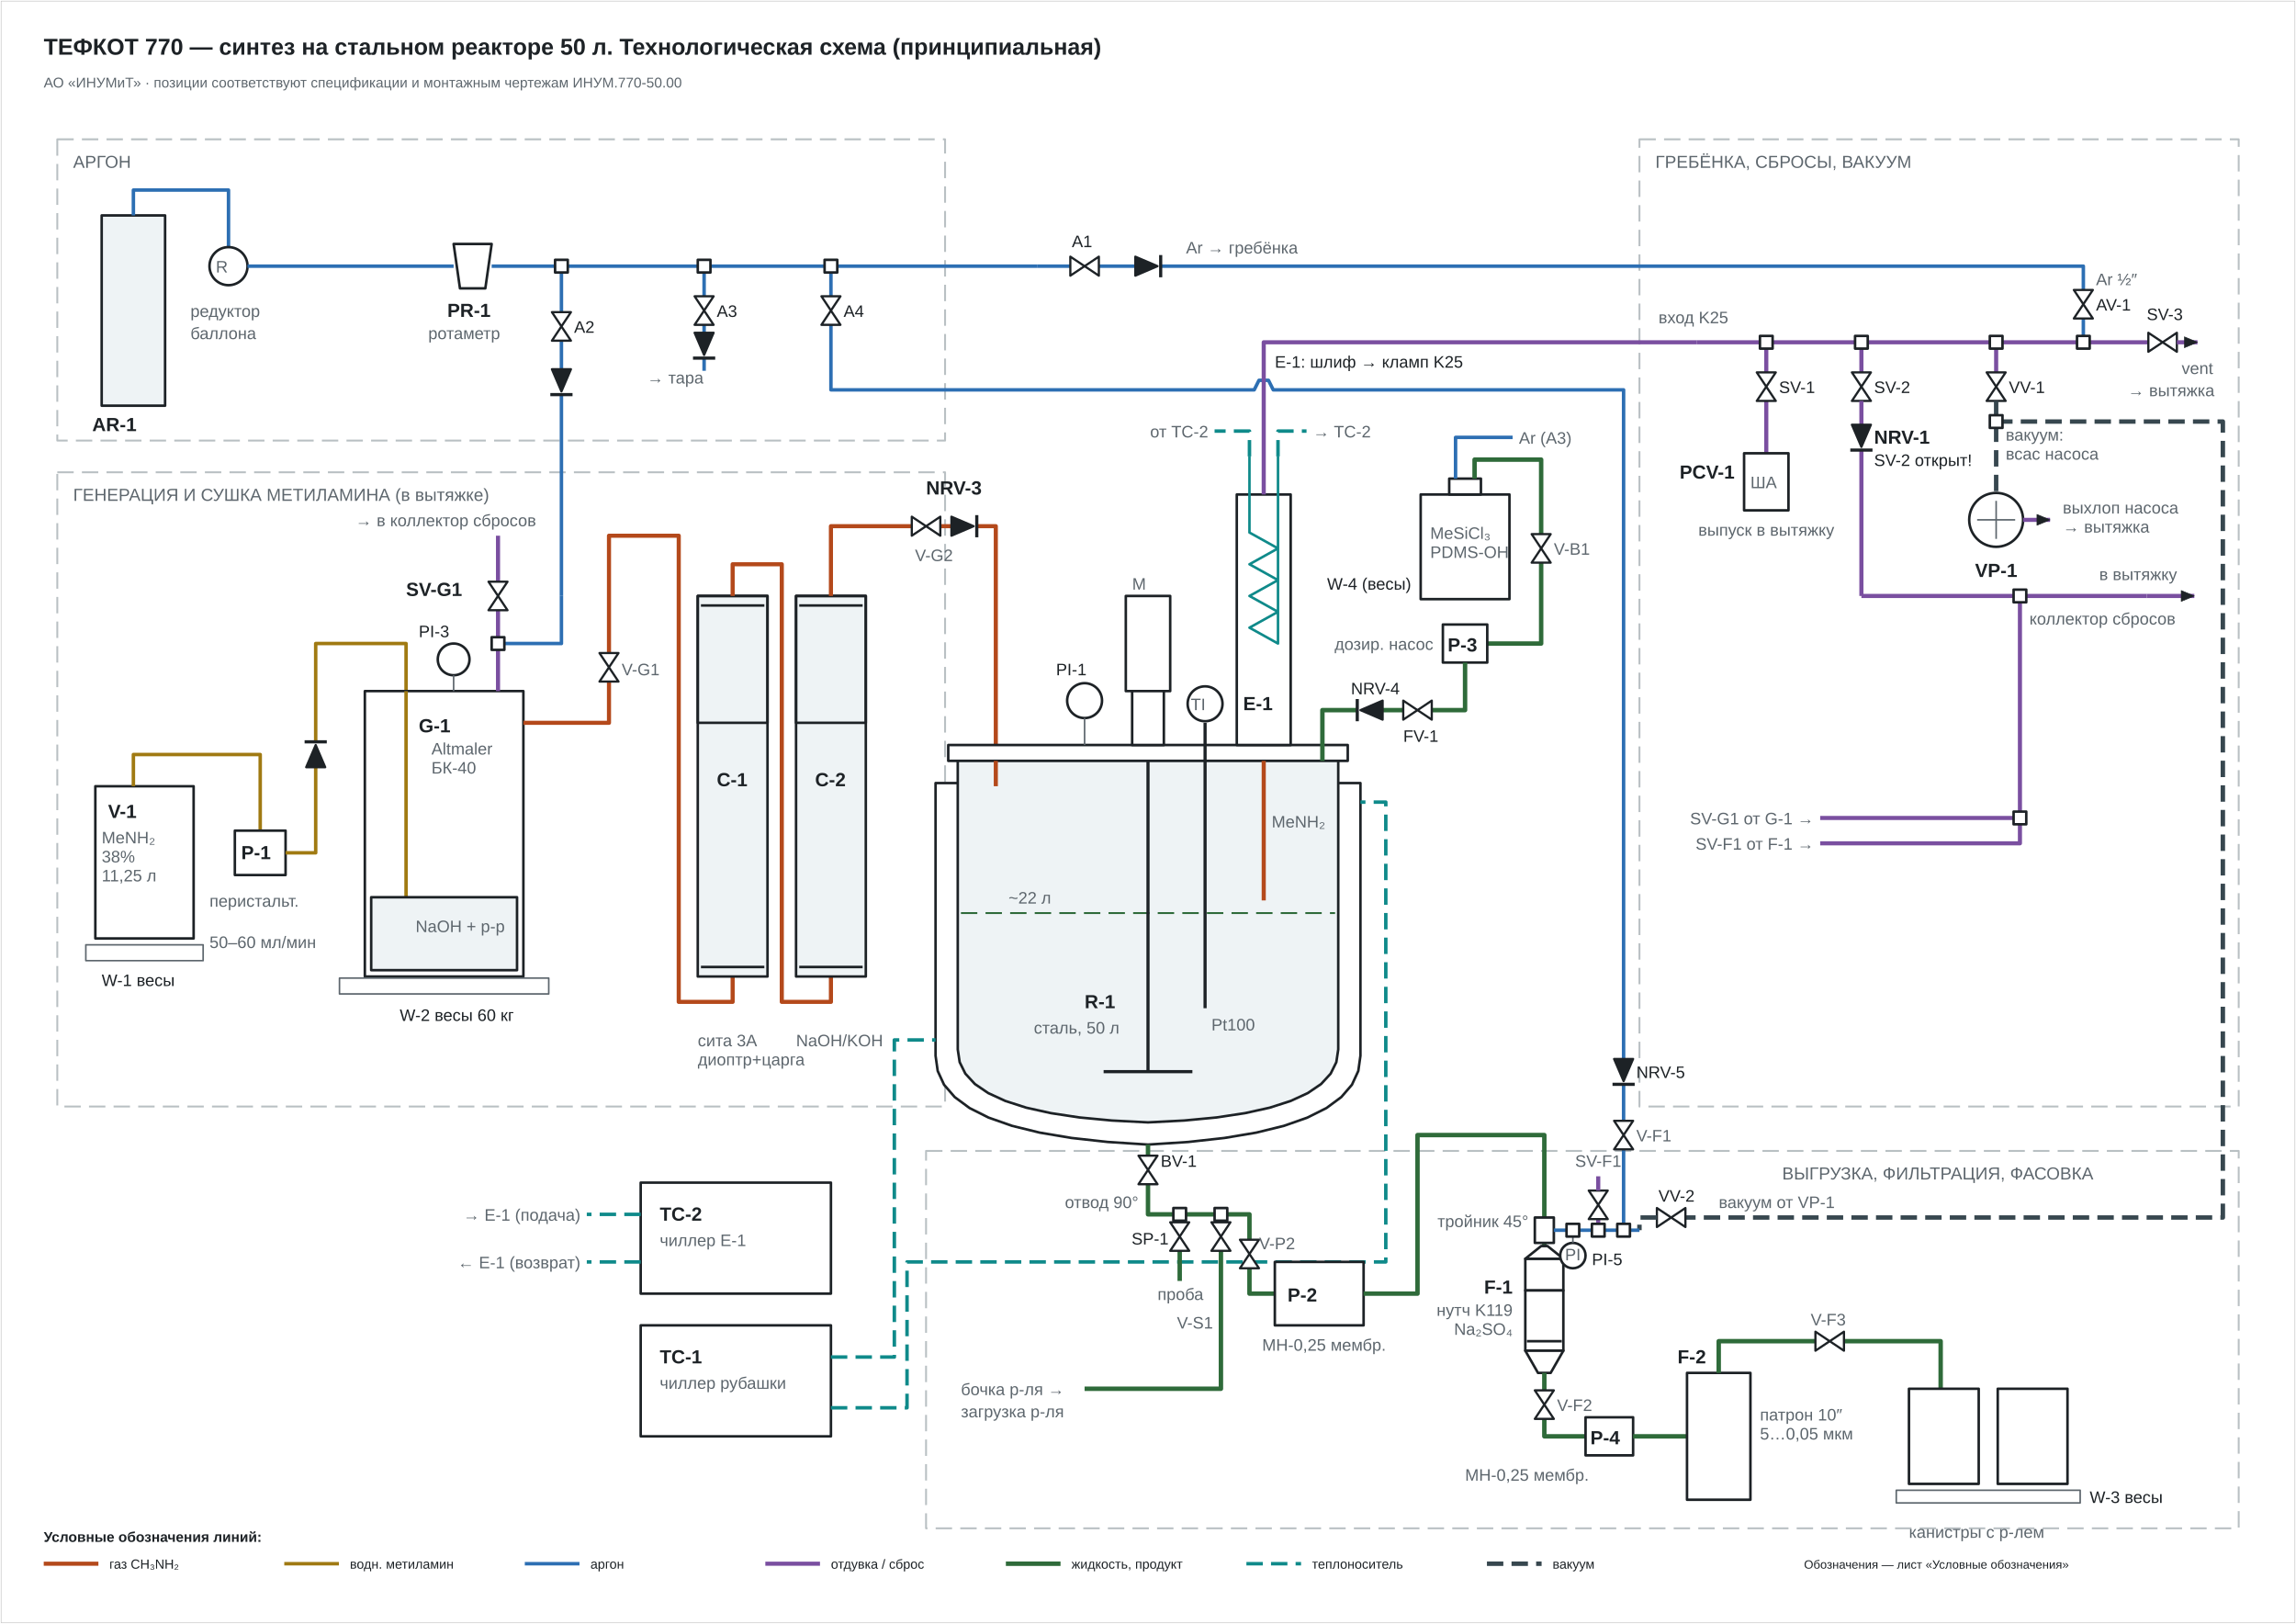
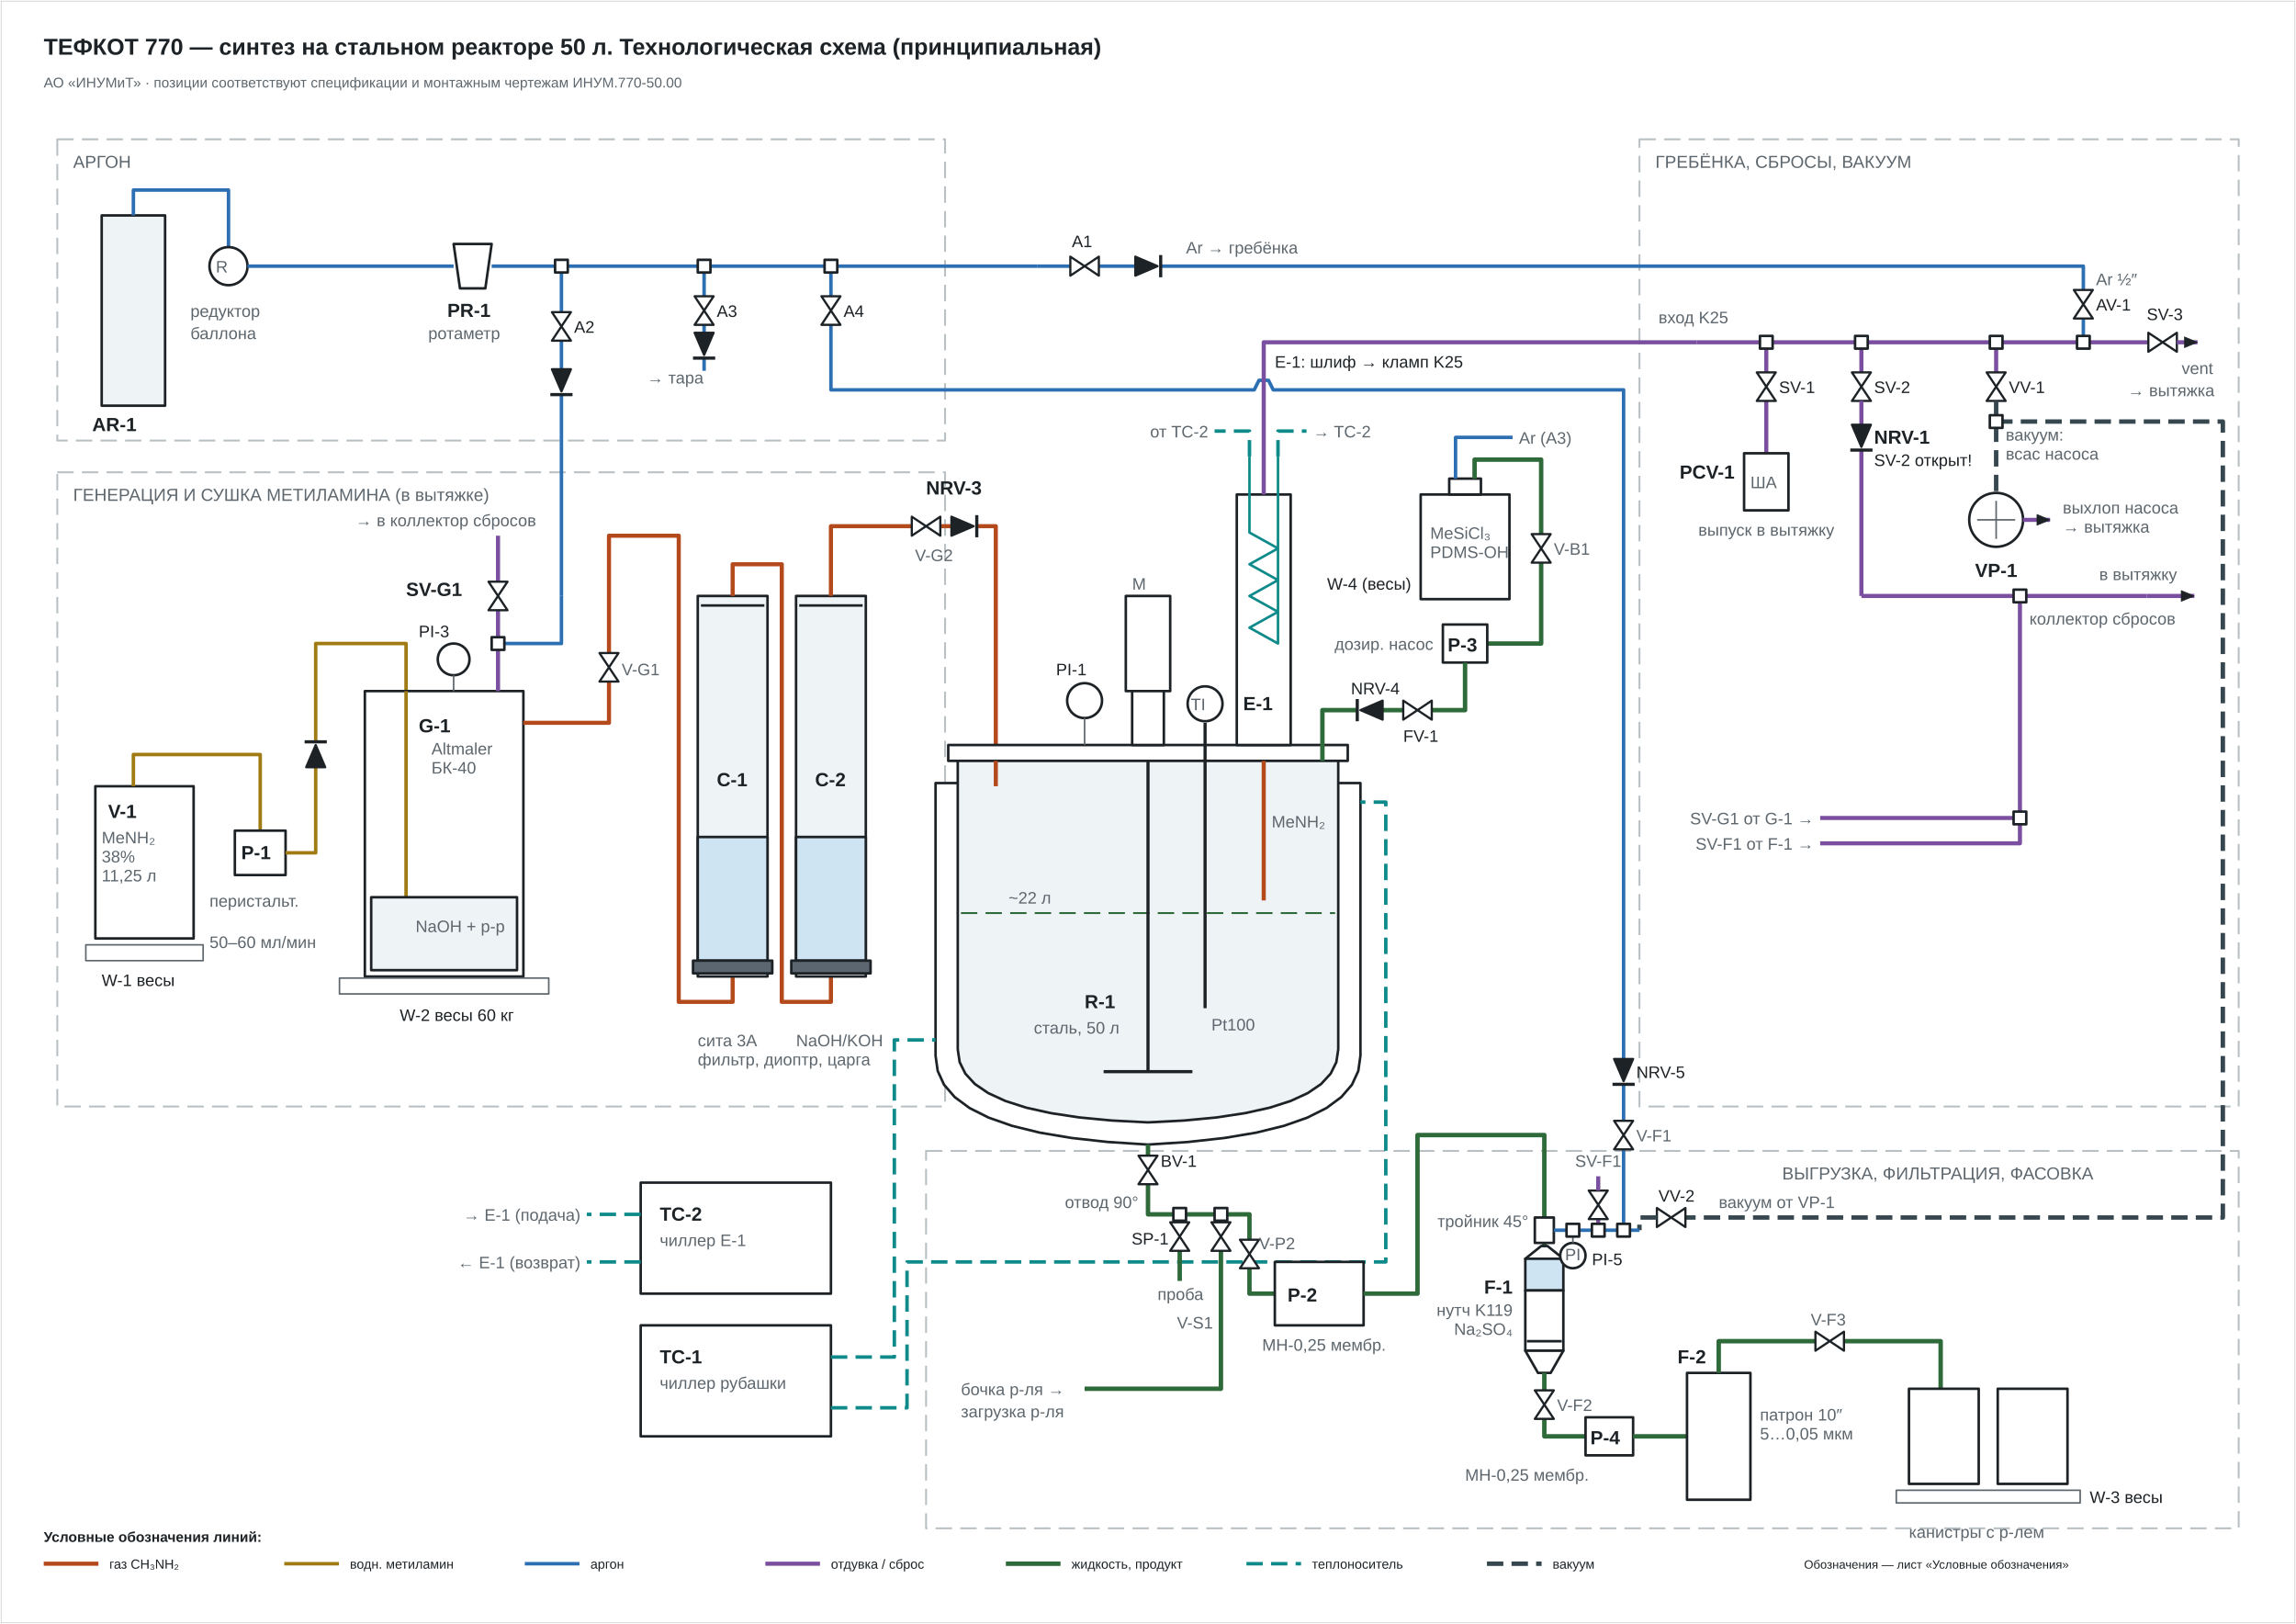
<svg xmlns="http://www.w3.org/2000/svg" viewBox="0 0 420.0 297.0" width="420.0mm" height="297.0mm" font-family="Arial, 'Liberation Sans', sans-serif">
  <rect width="100%" height="100%" fill="#fff" />
  <path d="M0.20,0.20 L419.80,0.20 L419.80,296.80 L0.20,296.80 Z" fill="none" stroke="#bbbbbb" stroke-width="0.1" stroke-linejoin="round" />
  <text x="8.00" y="10.00" font-size="4.2" text-anchor="start" fill="#1d2226" font-weight="bold">ТЕФКОТ 770 — синтез на стальном реакторе 50 л. Технологическая схема (принципиальная)</text>
  <text x="8.00" y="16.00" font-size="2.6" text-anchor="start" fill="#5d666d">АО «ИНУМиТ» · позиции соответствуют спецификации и монтажным чертежам ИНУМ.770-50.00</text>
  <path d="M10.48,25.48 L172.88,25.48 L172.88,80.58 L10.48,80.58 Z" fill="none" stroke="#b9c0c3" stroke-width="0.348" stroke-dasharray="3 1.5" stroke-linejoin="round" />
  <text x="13.38" y="30.70" font-size="3.19" text-anchor="start" fill="#5d666d">АРГОН</text>
  <path d="M10.48,86.38 L172.88,86.38 L172.88,202.38 L10.48,202.38 Z" fill="none" stroke="#b9c0c3" stroke-width="0.348" stroke-dasharray="3 1.5" stroke-linejoin="round" />
  <text x="13.38" y="91.60" font-size="3.19" text-anchor="start" fill="#5d666d">ГЕНЕРАЦИЯ И СУШКА МЕТИЛАМИНА (в вытяжке)</text>
  <path d="M299.90,25.48 L409.52,25.48 L409.52,202.38 L299.90,202.38 Z" fill="none" stroke="#b9c0c3" stroke-width="0.348" stroke-dasharray="3 1.5" stroke-linejoin="round" />
  <text x="302.80" y="30.70" font-size="3.19" text-anchor="start" fill="#5d666d">ГРЕБЁНКА, СБРОСЫ, ВАКУУМ</text>
  <path d="M169.40,210.50 L409.52,210.50 L409.52,279.52 L169.40,279.52 Z" fill="none" stroke="#b9c0c3" stroke-width="0.348" stroke-dasharray="3 1.5" stroke-linejoin="round" />
  <text x="326.00" y="215.72" font-size="3.19" text-anchor="start" fill="#5d666d">ВЫГРУЗКА, ФИЛЬТРАЦИЯ, ФАСОВКА</text>
  <path d="M18.60,39.40 L30.20,39.40 L30.20,74.20 L18.60,74.20 Z" fill="#eef3f5" stroke="#1d2226" stroke-width="0.464" stroke-linejoin="round" />
  <text x="16.86" y="78.84" font-size="3.48" text-anchor="start" fill="#1d2226" font-weight="bold">AR-1</text>
  <path d="M24.40,39.40 L24.40,34.76 L41.80,34.76 L41.80,45.20" fill="none" stroke="#2d6fb3" stroke-width="0.638" stroke-linejoin="round" />
  <circle cx="41.80" cy="48.68" r="3.48" fill="#ffffff" stroke="#1d2226" stroke-width="0.464" />
  <text x="39.48" y="49.84" font-size="3.045" text-anchor="start" fill="#5d666d">R</text>
  <text x="34.84" y="57.96" font-size="3.045" text-anchor="start" fill="#5d666d">редуктор</text>
  <text x="34.84" y="62.02" font-size="3.045" text-anchor="start" fill="#5d666d">баллона</text>
  <path d="M45.28,48.68 L82.98,48.68" fill="none" stroke="#2d6fb3" stroke-width="0.638" stroke-linejoin="round" />
  <path d="M82.98,44.62 L89.94,44.62 L88.78,52.74 L84.14,52.74 Z" fill="#ffffff" stroke="#1d2226" stroke-width="0.464" stroke-linejoin="round" />
  <text x="81.82" y="57.96" font-size="3.48" text-anchor="start" fill="#1d2226" font-weight="bold">PR-1</text>
  <text x="78.34" y="62.02" font-size="3.045" text-anchor="start" fill="#5d666d">ротаметр</text>
  <path d="M89.94,48.68 L169.40,48.68 L189.70,48.68" fill="none" stroke="#2d6fb3" stroke-width="0.638" stroke-linejoin="round" />
  <path d="M102.70,48.68 L102.70,57.09" fill="none" stroke="#2d6fb3" stroke-width="0.638" stroke-linejoin="round" />
  <path d="M102.70,62.31 L102.70,67.53" fill="none" stroke="#2d6fb3" stroke-width="0.638" stroke-linejoin="round" />
  <path d="M102.70,72.17 L102.70,109.00" fill="none" stroke="#2d6fb3" stroke-width="0.638" stroke-linejoin="round" />
  <path d="M100.96,57.09 L104.44,62.31 L100.96,62.31 L104.44,57.09 Z" fill="#ffffff" stroke="#1d2226" stroke-width="0.406" stroke-linejoin="round" />
  <text x="105.02" y="60.86" font-size="3.045" text-anchor="start" fill="#1d2226">A2</text>
  <path d="M100.96,67.53 L102.70,71.59 L104.44,67.53 Z" fill="#1d2226" stroke="#1d2226" stroke-width="0.406" stroke-linejoin="round" />
  <path d="M100.67,72.17 L104.73,72.17" fill="none" stroke="#1d2226" stroke-width="0.58" stroke-linejoin="round" />
  <path d="M128.80,48.68 L128.80,54.19" fill="none" stroke="#2d6fb3" stroke-width="0.638" stroke-linejoin="round" />
  <path d="M128.80,59.41 L128.80,60.86" fill="none" stroke="#2d6fb3" stroke-width="0.638" stroke-linejoin="round" />
  <path d="M128.80,65.50 L128.80,67.82" fill="none" stroke="#2d6fb3" stroke-width="0.638" stroke-linejoin="round" />
  <path d="M127.06,54.19 L130.54,59.41 L127.06,59.41 L130.54,54.19 Z" fill="#ffffff" stroke="#1d2226" stroke-width="0.406" stroke-linejoin="round" />
  <path d="M127.06,60.86 L128.80,64.92 L130.54,60.86 Z" fill="#1d2226" stroke="#1d2226" stroke-width="0.406" stroke-linejoin="round" />
  <path d="M126.77,65.50 L130.83,65.50" fill="none" stroke="#1d2226" stroke-width="0.58" stroke-linejoin="round" />
  <text x="131.12" y="57.96" font-size="3.045" text-anchor="start" fill="#1d2226">A3</text>
  <text x="118.36" y="70.14" font-size="3.045" text-anchor="start" fill="#5d666d">→ тара</text>
  <path d="M152.00,48.68 L152.00,54.19" fill="none" stroke="#2d6fb3" stroke-width="0.638" stroke-linejoin="round" />
  <path d="M152.00,59.41 L152.00,71.30 L229.43,71.30 L230.30,69.56 L232.04,69.56 L232.91,71.30 L297.00,71.30 L297.00,193.68" fill="none" stroke="#2d6fb3" stroke-width="0.638" stroke-linejoin="round" />
  <path d="M297.00,198.32 L297.00,204.99" fill="none" stroke="#2d6fb3" stroke-width="0.638" stroke-linejoin="round" />
  <path d="M297.00,210.21 L297.00,225.00" fill="none" stroke="#2d6fb3" stroke-width="0.638" stroke-linejoin="round" />
  <path d="M150.26,54.19 L153.74,59.41 L150.26,59.41 L153.74,54.19 Z" fill="#ffffff" stroke="#1d2226" stroke-width="0.406" stroke-linejoin="round" />
  <text x="154.32" y="57.96" font-size="3.045" text-anchor="start" fill="#1d2226">A4</text>
  <path d="M295.26,193.68 L297.00,197.74 L298.74,193.68 Z" fill="#1d2226" stroke="#1d2226" stroke-width="0.406" stroke-linejoin="round" />
  <path d="M294.97,198.32 L299.03,198.32" fill="none" stroke="#1d2226" stroke-width="0.58" stroke-linejoin="round" />
  <text x="299.32" y="197.16" font-size="3.045" text-anchor="start" fill="#1d2226">NRV-5</text>
  <path d="M295.26,204.99 L298.74,210.21 L295.26,210.21 L298.74,204.99 Z" fill="#ffffff" stroke="#1d2226" stroke-width="0.406" stroke-linejoin="round" />
  <text x="299.32" y="208.76" font-size="3.045" text-anchor="start" fill="#5d666d">V-F1</text>
  <path d="M189.70,48.68 L195.79,48.68" fill="none" stroke="#2d6fb3" stroke-width="0.638" stroke-linejoin="round" />
  <path d="M201.01,48.68 L207.68,48.68" fill="none" stroke="#2d6fb3" stroke-width="0.638" stroke-linejoin="round" />
  <path d="M212.32,48.68 L381.10,48.68 L381.10,53.03" fill="none" stroke="#2d6fb3" stroke-width="0.638" stroke-linejoin="round" />
  <path d="M381.10,58.25 L381.10,62.60" fill="none" stroke="#2d6fb3" stroke-width="0.638" stroke-linejoin="round" />
  <path d="M195.79,46.94 L201.01,50.42 L201.01,46.94 L195.79,50.42 Z" fill="#ffffff" stroke="#1d2226" stroke-width="0.406" stroke-linejoin="round" />
  <text x="196.08" y="45.20" font-size="3.045" text-anchor="start" fill="#1d2226">A1</text>
  <path d="M207.68,46.94 L211.74,48.68 L207.68,50.42 Z" fill="#1d2226" stroke="#1d2226" stroke-width="0.406" stroke-linejoin="round" />
  <path d="M212.32,46.65 L212.32,50.71" fill="none" stroke="#1d2226" stroke-width="0.58" stroke-linejoin="round" />
  <text x="216.96" y="46.36" font-size="3.045" text-anchor="start" fill="#5d666d">Ar → гребёнка</text>
  <path d="M17.44,143.80 L35.42,143.80 L35.42,171.64 L17.44,171.64 Z" fill="#ffffff" stroke="#1d2226" stroke-width="0.464" stroke-linejoin="round" />
  <text x="19.76" y="149.60" font-size="3.48" text-anchor="start" fill="#1d2226" font-weight="bold">V-1</text>
  <text x="18.60" y="154.24" font-size="3.045" text-anchor="start" fill="#5d666d">MeNH₂</text>
  <text x="18.60" y="157.72" font-size="3.045" text-anchor="start" fill="#5d666d">38%</text>
  <text x="18.60" y="161.20" font-size="3.045" text-anchor="start" fill="#5d666d">11,25 л</text>
  <path d="M15.70,172.80 L37.16,172.80 L37.16,175.70 L15.70,175.70 Z" fill="none" stroke="#5d666d" stroke-width="0.29" stroke-linejoin="round" />
  <text x="18.60" y="180.34" font-size="3.045" text-anchor="start" fill="#1d2226">W-1 весы</text>
  <path d="M24.40,143.80 L24.40,138.00 L47.60,138.00 L47.60,151.92" fill="none" stroke="#a07a12" stroke-width="0.638" stroke-linejoin="round" />
  <path d="M42.96,151.92 L52.24,151.92 L52.24,160.04 L42.96,160.04 Z" fill="#ffffff" stroke="#1d2226" stroke-width="0.464" stroke-linejoin="round" />
  <text x="44.12" y="157.14" font-size="3.48" text-anchor="start" fill="#1d2226" font-weight="bold">P-1</text>
  <text x="38.32" y="165.84" font-size="3.045" text-anchor="start" fill="#5d666d">перистальт.</text>
  <text x="38.32" y="173.38" font-size="3.045" text-anchor="start" fill="#5d666d">50–60 мл/мин</text>
  <path d="M52.24,155.98 L57.75,155.98 L57.75,140.32" fill="none" stroke="#a07a12" stroke-width="0.638" stroke-linejoin="round" />
  <path d="M57.75,135.68 L57.75,117.70 L74.28,117.70 L74.28,126.40" fill="none" stroke="#a07a12" stroke-width="0.638" stroke-linejoin="round" />
  <path d="M56.01,140.32 L57.75,136.26 L59.49,140.32 Z" fill="#1d2226" stroke="#1d2226" stroke-width="0.406" stroke-linejoin="round" />
  <path d="M55.72,135.68 L59.78,135.68" fill="none" stroke="#1d2226" stroke-width="0.58" stroke-linejoin="round" />
  <path d="M66.74,126.40 L95.74,126.40 L95.74,178.60 L66.74,178.60 Z" fill="#ffffff" stroke="#1d2226" stroke-width="0.464" stroke-linejoin="round" />
  <path d="M74.28,126.40 L74.28,172.80" fill="none" stroke="#a07a12" stroke-width="0.638" stroke-linejoin="round" />
  <path d="M67.90,164.10 L94.58,164.10 L94.58,177.44 L67.90,177.44 Z" fill="#eef3f5" stroke="#1d2226" stroke-width="0.464" stroke-linejoin="round" />
  <text x="76.02" y="170.48" font-size="3.045" text-anchor="start" fill="#5d666d">NaOH + р-р</text>
  <text x="76.60" y="133.94" font-size="3.48" text-anchor="start" fill="#1d2226" font-weight="bold">G-1</text>
  <text x="78.92" y="138.00" font-size="3.045" text-anchor="start" fill="#5d666d">Altmaler</text>
  <text x="78.92" y="141.48" font-size="3.045" text-anchor="start" fill="#5d666d">БК-40</text>
  <path d="M62.10,178.89 L100.38,178.89 L100.38,181.79 L62.10,181.79 Z" fill="none" stroke="#5d666d" stroke-width="0.29" stroke-linejoin="round" />
  <text x="73.12" y="186.72" font-size="3.045" text-anchor="start" fill="#1d2226">W-2 весы 60 кг</text>
  <path d="M91.10,126.40 L91.10,111.61" fill="none" stroke="#7a4fa0" stroke-width="0.754" stroke-linejoin="round" />
  <path d="M91.10,106.39 L91.10,97.98" fill="none" stroke="#7a4fa0" stroke-width="0.754" stroke-linejoin="round" />
  <path d="M89.36,106.39 L92.84,111.61 L89.36,111.61 L92.84,106.39 Z" fill="#ffffff" stroke="#1d2226" stroke-width="0.406" stroke-linejoin="round" />
  <text x="74.28" y="109.00" font-size="3.48" text-anchor="start" fill="#1d2226" font-weight="bold">SV-G1</text>
  <text x="65.00" y="96.24" font-size="3.045" text-anchor="start" fill="#5d666d">→ в коллектор сбросов</text>
  <circle cx="82.98" cy="120.60" r="2.90" fill="#ffffff" stroke="#1d2226" stroke-width="0.464" />
  <path d="M82.98,123.50 L82.98,126.40" fill="none" stroke="#5d666d" stroke-width="0.29" stroke-linejoin="round" />
  <text x="76.60" y="116.54" font-size="3.045" text-anchor="start" fill="#1d2226">PI-3</text>
  <path d="M102.70,109.00 L102.70,117.70 L91.10,117.70" fill="none" stroke="#2d6fb3" stroke-width="0.638" stroke-linejoin="round" />
  <path d="M95.74,132.20 L111.40,132.20 L111.40,124.66" fill="none" stroke="#b4491b" stroke-width="0.754" stroke-linejoin="round" />
  <path d="M111.40,119.44 L111.40,97.98 L124.16,97.98 L124.16,183.24 L134.02,183.24 L134.02,178.60" fill="none" stroke="#b4491b" stroke-width="0.754" stroke-linejoin="round" />
  <path d="M109.66,119.44 L113.14,124.66 L109.66,124.66 L113.14,119.44 Z" fill="#ffffff" stroke="#1d2226" stroke-width="0.406" stroke-linejoin="round" />
  <text x="113.72" y="123.50" font-size="3.045" text-anchor="start" fill="#5d666d">V-G1</text>
  <path d="M127.64,109.00 L140.40,109.00 L140.40,178.60 L127.64,178.60 Z" fill="#eef3f5" stroke="#1d2226" stroke-width="0.464" stroke-linejoin="round" />
-   <path d="M127.64,109.00 L140.40,109.00 L140.40,132.20 L127.64,132.20 Z" fill="none" stroke="#1d2226" stroke-width="0.464" stroke-linejoin="round" />
+   <path d="M127.64,153.08 L140.40,153.08 L140.40,175.70 L127.64,175.70 Z" fill="#cfe4f2" stroke="#1d2226" stroke-width="0.464" stroke-linejoin="round" />
+   <path d="M126.77,175.70 L141.27,175.70 L141.27,178.02 L126.77,178.02 Z" fill="#5b6670" stroke="#1d2226" stroke-width="0.464" stroke-linejoin="round" />
  <path d="M128.22,110.74 L139.82,110.74" fill="none" stroke="#1d2226" stroke-width="0.464" stroke-linejoin="round" />
-   <path d="M128.22,176.86 L139.82,176.86" fill="none" stroke="#1d2226" stroke-width="0.464" stroke-linejoin="round" />
  <text x="131.12" y="143.80" font-size="3.48" text-anchor="start" fill="#1d2226" font-weight="bold">C-1</text>
  <text x="127.64" y="191.36" font-size="3.045" text-anchor="start" fill="#5d666d">сита 3A</text>
-   <text x="127.64" y="194.84" font-size="3.045" text-anchor="start" fill="#5d666d">диоптр+царга</text>
+   <text x="127.64" y="194.84" font-size="3.045" text-anchor="start" fill="#5d666d">фильтр, диоптр, царга</text>
  <path d="M134.02,109.00 L134.02,103.20 L143.01,103.20 L143.01,183.24 L152.00,183.24 L152.00,178.60" fill="none" stroke="#b4491b" stroke-width="0.754" stroke-linejoin="round" />
  <path d="M145.62,109.00 L158.38,109.00 L158.38,178.60 L145.62,178.60 Z" fill="#eef3f5" stroke="#1d2226" stroke-width="0.464" stroke-linejoin="round" />
-   <path d="M145.62,109.00 L158.38,109.00 L158.38,132.20 L145.62,132.20 Z" fill="none" stroke="#1d2226" stroke-width="0.464" stroke-linejoin="round" />
+   <path d="M145.62,153.08 L158.38,153.08 L158.38,175.70 L145.62,175.70 Z" fill="#cfe4f2" stroke="#1d2226" stroke-width="0.464" stroke-linejoin="round" />
+   <path d="M144.75,175.70 L159.25,175.70 L159.25,178.02 L144.75,178.02 Z" fill="#5b6670" stroke="#1d2226" stroke-width="0.464" stroke-linejoin="round" />
  <path d="M146.20,110.74 L157.80,110.74" fill="none" stroke="#1d2226" stroke-width="0.464" stroke-linejoin="round" />
-   <path d="M146.20,176.86 L157.80,176.86" fill="none" stroke="#1d2226" stroke-width="0.464" stroke-linejoin="round" />
  <text x="149.10" y="143.80" font-size="3.48" text-anchor="start" fill="#1d2226" font-weight="bold">C-2</text>
  <text x="145.62" y="191.36" font-size="3.045" text-anchor="start" fill="#5d666d">NaOH/KOH</text>
  <path d="M152.00,109.00 L152.00,96.24 L166.79,96.24" fill="none" stroke="#b4491b" stroke-width="0.754" stroke-linejoin="round" />
  <path d="M172.01,96.24 L174.04,96.24" fill="none" stroke="#b4491b" stroke-width="0.754" stroke-linejoin="round" />
  <path d="M178.68,96.24 L182.16,96.24 L182.16,136.26" fill="none" stroke="#b4491b" stroke-width="0.754" stroke-linejoin="round" />
  <path d="M166.79,94.50 L172.01,97.98 L172.01,94.50 L166.79,97.98 Z" fill="#ffffff" stroke="#1d2226" stroke-width="0.406" stroke-linejoin="round" />
  <text x="167.37" y="102.62" font-size="3.045" text-anchor="start" fill="#5d666d">V-G2</text>
  <path d="M174.04,94.50 L178.10,96.24 L174.04,97.98 Z" fill="#1d2226" stroke="#1d2226" stroke-width="0.406" stroke-linejoin="round" />
  <path d="M178.68,94.21 L178.68,98.27" fill="none" stroke="#1d2226" stroke-width="0.58" stroke-linejoin="round" />
  <text x="169.40" y="90.44" font-size="3.48" text-anchor="start" fill="#1d2226" font-weight="bold">NRV-3</text>
  <path d="M171.14,143.22 L171.14,193.10 L171.53,195.87 L172.69,198.39 L174.64,200.65 L177.36,202.66 L180.85,204.41 L185.13,205.91 L190.18,207.15 L196.01,208.13 L202.62,208.86 L210.00,209.34 L217.38,208.86 L223.99,208.13 L229.82,207.15 L234.87,205.91 L239.14,204.41 L242.64,202.66 L245.36,200.65 L247.31,198.39 L248.47,195.87 L248.86,193.10 L248.86,143.22 Z" fill="#ffffff" stroke="#1d2226" stroke-width="0.464" stroke-linejoin="round" />
  <path d="M175.20,138.00 L175.20,191.94 L175.55,194.27 L176.59,196.37 L178.33,198.26 L180.77,199.92 L183.90,201.36 L187.73,202.59 L192.25,203.59 L197.47,204.38 L203.39,204.94 L210.00,205.28 L216.61,204.94 L222.53,204.38 L227.75,203.59 L232.27,202.59 L236.10,201.36 L239.23,199.92 L241.67,198.26 L243.41,196.37 L244.45,194.27 L244.80,191.94 L244.80,138.00 Z" fill="#eef3f5" stroke="#1d2226" stroke-width="0.464" stroke-linejoin="round" />
  <path d="M173.46,136.26 L246.54,136.26 L246.54,139.16 L173.46,139.16 Z" fill="#ffffff" stroke="#1d2226" stroke-width="0.464" stroke-linejoin="round" />
  <path d="M175.78,167.00 L244.22,167.00" fill="none" stroke="#2f6b3a" stroke-width="0.348" stroke-dasharray="3 1.5" stroke-linejoin="round" />
  <text x="184.48" y="165.26" font-size="3.045" text-anchor="start" fill="#5d666d">~22 л</text>
  <text x="198.40" y="184.40" font-size="3.48" text-anchor="start" fill="#1d2226" font-weight="bold">R-1</text>
  <text x="189.12" y="189.04" font-size="3.045" text-anchor="start" fill="#5d666d">сталь, 50 л</text>
  <path d="M182.16,139.16 L182.16,143.80" fill="none" stroke="#b4491b" stroke-width="0.754" stroke-linejoin="round" />
  <path d="M231.17,139.16 L231.17,164.68" fill="none" stroke="#b4491b" stroke-width="0.754" stroke-linejoin="round" />
  <text x="232.62" y="151.34" font-size="3.045" text-anchor="start" fill="#5d666d">MeNH₂</text>
  <circle cx="198.40" cy="128.14" r="3.19" fill="#ffffff" stroke="#1d2226" stroke-width="0.464" />
  <path d="M198.40,131.33 L198.40,136.26" fill="none" stroke="#5d666d" stroke-width="0.29" stroke-linejoin="round" />
  <text x="193.18" y="123.50" font-size="3.045" text-anchor="start" fill="#1d2226">PI-1</text>
  <path d="M205.94,109.00 L214.06,109.00 L214.06,126.40 L205.94,126.40 Z" fill="#ffffff" stroke="#1d2226" stroke-width="0.464" stroke-linejoin="round" />
  <text x="207.10" y="107.84" font-size="3.045" text-anchor="start" fill="#5d666d">M</text>
  <path d="M207.10,126.40 L212.90,126.40 L212.90,136.26 L207.10,136.26 Z" fill="#ffffff" stroke="#1d2226" stroke-width="0.464" stroke-linejoin="round" />
  <path d="M210.00,139.16 L210.00,196.00" fill="none" stroke="#1d2226" stroke-width="0.58" stroke-linejoin="round" />
  <path d="M201.88,196.00 L218.12,196.00" fill="none" stroke="#1d2226" stroke-width="0.58" stroke-linejoin="round" />
  <path d="M220.44,132.20 L220.44,184.40" fill="none" stroke="#1d2226" stroke-width="0.58" stroke-linejoin="round" />
  <circle cx="220.44" cy="128.72" r="3.19" fill="#ffffff" stroke="#1d2226" stroke-width="0.464" />
  <text x="217.83" y="129.88" font-size="3.045" text-anchor="start" fill="#5d666d">TI</text>
  <text x="221.60" y="188.46" font-size="3.045" text-anchor="start" fill="#5d666d">Pt100</text>
  <path d="M226.24,90.44 L236.10,90.44 L236.10,136.26 L226.24,136.26 Z" fill="#ffffff" stroke="#1d2226" stroke-width="0.464" stroke-linejoin="round" />
  <path d="M228.56,83.48 L228.56,97.40 L233.78,100.30 L228.56,103.20 L233.78,106.10 L228.56,109.00 L233.78,111.90 L228.56,114.80 L233.78,117.70 L233.78,83.48" fill="none" stroke="#0f8a8a" stroke-width="0.464" stroke-linejoin="round" />
  <path d="M228.56,83.48 L228.56,78.84 L222.18,78.84" fill="none" stroke="#0f8a8a" stroke-width="0.638" stroke-dasharray="3 1.5" stroke-linejoin="round" />
  <path d="M233.78,83.48 L233.78,78.84 L239.00,78.84" fill="none" stroke="#0f8a8a" stroke-width="0.638" stroke-dasharray="3 1.5" stroke-linejoin="round" />
  <text x="240.16" y="80.00" font-size="3.045" text-anchor="start" fill="#5d666d">→ TC-2</text>
  <text x="221.02" y="80.00" font-size="3.045" text-anchor="end" fill="#5d666d">от TC-2</text>
  <text x="227.40" y="129.88" font-size="3.48" text-anchor="start" fill="#1d2226" font-weight="bold">E-1</text>
  <path d="M259.88,90.44 L276.12,90.44 L276.12,109.58 L259.88,109.58 Z" fill="#ffffff" stroke="#1d2226" stroke-width="0.464" stroke-linejoin="round" />
  <path d="M265.10,87.54 L270.90,87.54 L270.90,90.44 L265.10,90.44 Z" fill="#ffffff" stroke="#1d2226" stroke-width="0.464" stroke-linejoin="round" />
  <text x="261.62" y="98.56" font-size="3.045" text-anchor="start" fill="#5d666d">MeSiCl₃</text>
  <text x="261.62" y="102.04" font-size="3.045" text-anchor="start" fill="#5d666d">PDMS-OH</text>
  <text x="258.14" y="107.84" font-size="3.045" text-anchor="end" fill="#1d2226">W-4 (весы)</text>
  <path d="M266.26,87.54 L266.26,80.00 L276.70,80.00" fill="none" stroke="#2d6fb3" stroke-width="0.638" stroke-linejoin="round" />
  <text x="277.86" y="81.16" font-size="3.045" text-anchor="start" fill="#5d666d">Ar (A3)</text>
  <path d="M269.74,87.54 L269.74,84.06 L281.92,84.06 L281.92,97.69" fill="none" stroke="#2f6b3a" stroke-width="0.812" stroke-linejoin="round" />
  <path d="M281.92,102.91 L281.92,117.70 L272.06,117.70" fill="none" stroke="#2f6b3a" stroke-width="0.812" stroke-linejoin="round" />
  <path d="M280.18,97.69 L283.66,102.91 L280.18,102.91 L283.66,97.69 Z" fill="#ffffff" stroke="#1d2226" stroke-width="0.406" stroke-linejoin="round" />
  <text x="284.24" y="101.46" font-size="3.045" text-anchor="start" fill="#5d666d">V-B1</text>
  <path d="M263.94,114.22 L272.06,114.22 L272.06,121.18 L263.94,121.18 Z" fill="#ffffff" stroke="#1d2226" stroke-width="0.464" stroke-linejoin="round" />
  <text x="264.81" y="119.15" font-size="3.48" text-anchor="start" fill="#1d2226" font-weight="bold">P-3</text>
  <text x="262.20" y="118.86" font-size="3.045" text-anchor="end" fill="#5d666d">дозир. насос</text>
  <path d="M268.00,121.18 L268.00,129.88 L261.91,129.88" fill="none" stroke="#2f6b3a" stroke-width="0.812" stroke-linejoin="round" />
  <path d="M256.69,129.88 L252.92,129.88" fill="none" stroke="#2f6b3a" stroke-width="0.812" stroke-linejoin="round" />
  <path d="M248.28,129.88 L241.90,129.88 L241.90,139.16" fill="none" stroke="#2f6b3a" stroke-width="0.812" stroke-linejoin="round" />
  <path d="M256.69,128.14 L261.91,131.62 L261.91,128.14 L256.69,131.62 Z" fill="#ffffff" stroke="#1d2226" stroke-width="0.406" stroke-linejoin="round" />
  <text x="256.69" y="135.68" font-size="3.045" text-anchor="start" fill="#1d2226">FV-1</text>
  <path d="M252.92,128.14 L248.86,129.88 L252.92,131.62 Z" fill="#1d2226" stroke="#1d2226" stroke-width="0.406" stroke-linejoin="round" />
  <path d="M248.28,127.85 L248.28,131.91" fill="none" stroke="#1d2226" stroke-width="0.58" stroke-linejoin="round" />
  <text x="247.12" y="126.98" font-size="3.045" text-anchor="start" fill="#1d2226">NRV-4</text>
  <path d="M231.17,90.44 L231.17,62.60 L310.34,62.60" fill="none" stroke="#7a4fa0" stroke-width="0.754" stroke-linejoin="round" />
  <text x="233.20" y="67.24" font-size="3.045" text-anchor="start" fill="#1d2226">E-1: шлиф → кламп K25</text>
  <path d="M117.20,242.40 L152.00,242.40 L152.00,262.70 L117.20,262.70 Z" fill="#ffffff" stroke="#1d2226" stroke-width="0.464" stroke-linejoin="round" />
  <text x="120.68" y="249.36" font-size="3.48" text-anchor="start" fill="#1d2226" font-weight="bold">TC-1</text>
  <text x="120.68" y="254.00" font-size="3.045" text-anchor="start" fill="#5d666d">чиллер рубашки</text>
  <path d="M117.20,216.30 L152.00,216.30 L152.00,236.60 L117.20,236.60 Z" fill="#ffffff" stroke="#1d2226" stroke-width="0.464" stroke-linejoin="round" />
  <text x="120.68" y="223.26" font-size="3.48" text-anchor="start" fill="#1d2226" font-weight="bold">TC-2</text>
  <text x="120.68" y="227.90" font-size="3.045" text-anchor="start" fill="#5d666d">чиллер E-1</text>
  <path d="M117.20,222.10 L107.34,222.10" fill="none" stroke="#0f8a8a" stroke-width="0.638" stroke-dasharray="3 1.5" stroke-linejoin="round" />
  <text x="106.18" y="223.26" font-size="3.045" text-anchor="end" fill="#5d666d">→ E-1 (подача)</text>
  <path d="M117.20,230.80 L107.34,230.80" fill="none" stroke="#0f8a8a" stroke-width="0.638" stroke-dasharray="3 1.5" stroke-linejoin="round" />
  <text x="106.18" y="231.96" font-size="3.045" text-anchor="end" fill="#5d666d">← E-1 (возврат)</text>
  <path d="M152.00,248.20 L163.60,248.20 L163.60,190.20 L171.14,190.20" fill="none" stroke="#0f8a8a" stroke-width="0.638" stroke-dasharray="3 1.5" stroke-linejoin="round" />
  <path d="M152.00,257.48 L165.92,257.48 L165.92,230.80 L253.50,230.80 L253.50,146.70 L248.86,146.70" fill="none" stroke="#0f8a8a" stroke-width="0.638" stroke-dasharray="3 1.5" stroke-linejoin="round" />
  <path d="M310.34,62.60 L392.99,62.60" fill="none" stroke="#7a4fa0" stroke-width="0.754" stroke-linejoin="round" />
  <text x="303.38" y="59.12" font-size="3.045" text-anchor="start" fill="#5d666d">вход K25</text>
  <path d="M323.10,62.60 L323.10,68.11" fill="none" stroke="#7a4fa0" stroke-width="0.754" stroke-linejoin="round" />
  <path d="M323.10,73.33 L323.10,82.90" fill="none" stroke="#7a4fa0" stroke-width="0.754" stroke-linejoin="round" />
  <path d="M321.36,68.11 L324.84,73.33 L321.36,73.33 L324.84,68.11 Z" fill="#ffffff" stroke="#1d2226" stroke-width="0.406" stroke-linejoin="round" />
  <text x="325.42" y="71.88" font-size="3.045" text-anchor="start" fill="#1d2226">SV-1</text>
  <path d="M319.04,82.90 L327.16,82.90 L327.16,93.34 L319.04,93.34 Z" fill="#ffffff" stroke="#1d2226" stroke-width="0.464" stroke-linejoin="round" />
  <text x="320.20" y="89.28" font-size="3.045" text-anchor="start" fill="#5d666d">ША</text>
  <text x="317.30" y="87.54" font-size="3.48" text-anchor="end" fill="#1d2226" font-weight="bold">PCV-1</text>
  <text x="323.10" y="97.98" font-size="3.045" text-anchor="middle" fill="#5d666d">выпуск в вытяжку</text>
  <path d="M340.50,62.60 L340.50,68.11" fill="none" stroke="#7a4fa0" stroke-width="0.754" stroke-linejoin="round" />
  <path d="M338.76,68.11 L342.24,73.33 L338.76,73.33 L342.24,68.11 Z" fill="#ffffff" stroke="#1d2226" stroke-width="0.406" stroke-linejoin="round" />
  <text x="342.82" y="71.88" font-size="3.045" text-anchor="start" fill="#1d2226">SV-2</text>
  <path d="M340.50,73.33 L340.50,77.68" fill="none" stroke="#7a4fa0" stroke-width="0.754" stroke-linejoin="round" />
  <path d="M340.50,82.32 L340.50,109.00" fill="none" stroke="#7a4fa0" stroke-width="0.754" stroke-linejoin="round" />
  <path d="M338.76,77.68 L340.50,81.74 L342.24,77.68 Z" fill="#1d2226" stroke="#1d2226" stroke-width="0.406" stroke-linejoin="round" />
  <path d="M338.47,82.32 L342.53,82.32" fill="none" stroke="#1d2226" stroke-width="0.58" stroke-linejoin="round" />
  <text x="342.82" y="81.16" font-size="3.48" text-anchor="start" fill="#1d2226" font-weight="bold">NRV-1</text>
  <text x="342.82" y="85.22" font-size="3.045" text-anchor="start" fill="#1d2226">SV-2 открыт!</text>
  <path d="M365.15,62.60 L365.15,68.11" fill="none" stroke="#7a4fa0" stroke-width="0.754" stroke-linejoin="round" />
  <path d="M363.41,68.11 L366.89,73.33 L363.41,73.33 L366.89,68.11 Z" fill="#ffffff" stroke="#1d2226" stroke-width="0.406" stroke-linejoin="round" />
  <text x="367.47" y="71.88" font-size="3.045" text-anchor="start" fill="#1d2226">VV-1</text>
  <path d="M365.15,73.33 L365.15,90.15" fill="none" stroke="#37474f" stroke-width="0.812" stroke-dasharray="3 1.5" stroke-linejoin="round" />
  <path d="M365.15,77.10 L406.62,77.10 L406.62,222.68 L308.31,222.68" fill="none" stroke="#37474f" stroke-width="0.812" stroke-dasharray="3 1.5" stroke-linejoin="round" />
  <path d="M303.09,220.94 L308.31,224.42 L308.31,220.94 L303.09,224.42 Z" fill="#ffffff" stroke="#1d2226" stroke-width="0.406" stroke-linejoin="round" />
  <path d="M303.09,222.68 L299.90,222.68 L299.90,225.00" fill="none" stroke="#37474f" stroke-width="0.812" stroke-dasharray="3 1.5" stroke-linejoin="round" />
  <text x="303.38" y="219.78" font-size="3.045" text-anchor="start" fill="#1d2226">VV-2</text>
  <text x="314.40" y="220.94" font-size="3.045" text-anchor="start" fill="#5d666d">вакуум от VP-1</text>
  <text x="366.89" y="80.58" font-size="3.045" text-anchor="start" fill="#5d666d">вакуум:</text>
  <text x="366.89" y="84.06" font-size="3.045" text-anchor="start" fill="#5d666d">всас насоса</text>
  <circle cx="365.15" cy="95.08" r="4.93" fill="#ffffff" stroke="#1d2226" stroke-width="0.464" />
  <path d="M361.67,95.08 L368.63,95.08" fill="none" stroke="#5d666d" stroke-width="0.29" stroke-linejoin="round" />
  <path d="M365.15,91.60 L365.15,98.56" fill="none" stroke="#5d666d" stroke-width="0.29" stroke-linejoin="round" />
  <text x="365.15" y="105.52" font-size="3.48" text-anchor="middle" fill="#1d2226" font-weight="bold">VP-1</text>
  <path d="M370.08,95.08 L375.01,95.08" fill="none" stroke="#7a4fa0" stroke-width="0.754" stroke-linejoin="round" />
  <path d="M375.01,95.08 L372.61,96.08 L372.61,94.08 Z" fill="#1d2226" stroke="#1d2226" stroke-width="0.1" stroke-linejoin="round" />
  <text x="377.33" y="93.92" font-size="3.045" text-anchor="start" fill="#5d666d">выхлоп насоса</text>
  <text x="377.33" y="97.40" font-size="3.045" text-anchor="start" fill="#5d666d">→ вытяжка</text>
  <path d="M379.36,53.03 L382.84,58.25 L379.36,58.25 L382.84,53.03 Z" fill="#ffffff" stroke="#1d2226" stroke-width="0.406" stroke-linejoin="round" />
  <text x="383.42" y="56.80" font-size="3.045" text-anchor="start" fill="#1d2226">AV-1</text>
  <text x="383.42" y="52.16" font-size="3.045" text-anchor="start" fill="#5d666d">Ar ½″</text>
  <path d="M392.99,60.86 L398.21,64.34 L398.21,60.86 L392.99,64.34 Z" fill="#ffffff" stroke="#1d2226" stroke-width="0.406" stroke-linejoin="round" />
  <text x="392.70" y="58.54" font-size="3.045" text-anchor="start" fill="#1d2226">SV-3</text>
  <path d="M398.21,62.60 L401.98,62.60" fill="none" stroke="#7a4fa0" stroke-width="0.754" stroke-linejoin="round" />
  <path d="M401.98,62.60 L399.58,63.60 L399.58,61.60 Z" fill="#1d2226" stroke="#1d2226" stroke-width="0.1" stroke-linejoin="round" />
  <text x="399.08" y="68.40" font-size="3.045" text-anchor="start" fill="#5d666d">vent</text>
  <text x="389.22" y="72.46" font-size="3.045" text-anchor="start" fill="#5d666d">→ вытяжка</text>
  <path d="M340.50,109.00 L392.70,109.00" fill="none" stroke="#7a4fa0" stroke-width="0.754" stroke-linejoin="round" />
  <path d="M392.70,109.00 L401.40,109.00" fill="none" stroke="#7a4fa0" stroke-width="0.754" stroke-linejoin="round" />
  <path d="M401.40,109.00 L399.00,110.00 L399.00,108.00 Z" fill="#1d2226" stroke="#1d2226" stroke-width="0.1" stroke-linejoin="round" />
  <text x="371.24" y="114.22" font-size="3.045" text-anchor="start" fill="#5d666d">коллектор сбросов</text>
  <text x="384.00" y="106.10" font-size="3.045" text-anchor="start" fill="#5d666d">в вытяжку</text>
  <text x="331.80" y="150.76" font-size="3.045" text-anchor="end" fill="#5d666d">SV-G1 от G-1 →</text>
  <path d="M332.96,149.60 L369.50,149.60" fill="none" stroke="#7a4fa0" stroke-width="0.754" stroke-linejoin="round" />
  <text x="331.80" y="155.40" font-size="3.045" text-anchor="end" fill="#5d666d">SV-F1 от F-1 →</text>
  <path d="M332.96,154.24 L369.50,154.24 L369.50,109.00" fill="none" stroke="#7a4fa0" stroke-width="0.754" stroke-linejoin="round" />
  <path d="M210.00,209.34 L210.00,211.37" fill="none" stroke="#2f6b3a" stroke-width="0.812" stroke-linejoin="round" />
  <path d="M210.00,216.59 L210.00,222.10 L228.56,222.10 L228.56,226.74" fill="none" stroke="#2f6b3a" stroke-width="0.812" stroke-linejoin="round" />
  <path d="M228.56,231.96 L228.56,236.60 L233.20,236.60" fill="none" stroke="#2f6b3a" stroke-width="0.812" stroke-linejoin="round" />
  <path d="M226.82,226.74 L230.30,231.96 L226.82,231.96 L230.30,226.74 Z" fill="#ffffff" stroke="#1d2226" stroke-width="0.406" stroke-linejoin="round" />
  <text x="230.30" y="228.48" font-size="3.045" text-anchor="start" fill="#5d666d">V-P2</text>
  <path d="M208.26,211.37 L211.74,216.59 L208.26,216.59 L211.74,211.37 Z" fill="#ffffff" stroke="#1d2226" stroke-width="0.406" stroke-linejoin="round" />
  <text x="212.32" y="213.40" font-size="3.045" text-anchor="start" fill="#1d2226">BV-1</text>
  <text x="208.26" y="220.94" font-size="3.045" text-anchor="end" fill="#5d666d">отвод 90°</text>
  <path d="M215.80,222.10 L215.80,223.55" fill="none" stroke="#2f6b3a" stroke-width="0.812" stroke-linejoin="round" />
  <path d="M215.80,228.77 L215.80,234.28" fill="none" stroke="#2f6b3a" stroke-width="0.812" stroke-linejoin="round" />
  <path d="M214.06,223.55 L217.54,228.77 L214.06,228.77 L217.54,223.55 Z" fill="#ffffff" stroke="#1d2226" stroke-width="0.406" stroke-linejoin="round" />
  <text x="213.77" y="227.61" font-size="3.045" text-anchor="end" fill="#1d2226">SP-1</text>
  <text x="211.74" y="237.76" font-size="3.045" text-anchor="start" fill="#5d666d">проба</text>
  <path d="M223.34,222.10 L223.34,223.55" fill="none" stroke="#2f6b3a" stroke-width="0.812" stroke-linejoin="round" />
  <path d="M223.34,228.77 L223.34,254.00 L198.40,254.00" fill="none" stroke="#2f6b3a" stroke-width="0.812" stroke-linejoin="round" />
  <path d="M221.60,223.55 L225.08,228.77 L221.60,228.77 L225.08,223.55 Z" fill="#ffffff" stroke="#1d2226" stroke-width="0.406" stroke-linejoin="round" />
  <text x="221.89" y="242.98" font-size="3.045" text-anchor="end" fill="#5d666d">V-S1</text>
  <text x="175.78" y="255.16" font-size="3.045" text-anchor="start" fill="#5d666d">бочка р-ля →</text>
  <text x="175.78" y="259.22" font-size="3.045" text-anchor="start" fill="#5d666d">загрузка р-ля</text>
  <path d="M233.20,230.80 L249.44,230.80 L249.44,242.40 L233.20,242.40 Z" fill="#ffffff" stroke="#1d2226" stroke-width="0.464" stroke-linejoin="round" />
  <text x="235.52" y="238.05" font-size="3.48" text-anchor="start" fill="#1d2226" font-weight="bold">P-2</text>
  <text x="230.88" y="247.04" font-size="3.045" text-anchor="start" fill="#5d666d">МН-0,25 мембр.</text>
  <path d="M249.44,236.60 L259.30,236.60 L259.30,207.60 L282.50,207.60 L282.50,227.90" fill="none" stroke="#2f6b3a" stroke-width="0.812" stroke-linejoin="round" />
  <path d="M281.92,227.90 L283.08,227.90 L285.98,230.22 L279.02,230.22 Z" fill="#ffffff" stroke="#1d2226" stroke-width="0.464" stroke-linejoin="round" />
-   <path d="M279.02,230.22 L285.98,230.22 L285.98,236.02 L279.02,236.02 Z" fill="none" stroke="#1d2226" stroke-width="0.464" stroke-linejoin="round" />
+   <path d="M279.02,230.22 L285.98,230.22 L285.98,236.02 L279.02,236.02 Z" fill="#cfe4f2" stroke="#1d2226" stroke-width="0.464" stroke-linejoin="round" />
  <path d="M279.02,236.02 L285.98,236.02 L285.98,247.04 L279.02,247.04 Z" fill="#ffffff" stroke="#1d2226" stroke-width="0.464" stroke-linejoin="round" />
  <path d="M279.31,245.30 L285.69,245.30" fill="none" stroke="#1d2226" stroke-width="0.464" stroke-linejoin="round" />
  <path d="M279.02,247.04 L285.98,247.04 L283.66,251.10 L281.34,251.10 Z" fill="#ffffff" stroke="#1d2226" stroke-width="0.464" stroke-linejoin="round" />
  <text x="276.70" y="236.60" font-size="3.48" text-anchor="end" fill="#1d2226" font-weight="bold">F-1</text>
  <text x="276.70" y="240.66" font-size="3.045" text-anchor="end" fill="#5d666d">нутч K119</text>
  <text x="276.70" y="244.14" font-size="3.045" text-anchor="end" fill="#5d666d">Na₂SO₄</text>
  <path d="M280.76,222.68 L284.24,222.68 L284.24,227.32 L280.76,227.32 Z" fill="#ffffff" stroke="#1d2226" stroke-width="0.464" stroke-linejoin="round" />
  <path d="M284.24,225.00 L299.90,225.00" fill="none" stroke="#2d6fb3" stroke-width="0.638" stroke-linejoin="round" />
  <text x="279.60" y="224.42" font-size="3.045" text-anchor="end" fill="#5d666d">тройник 45°</text>
  <circle cx="287.72" cy="229.64" r="2.32" fill="#ffffff" stroke="#1d2226" stroke-width="0.464" />
  <text x="287.72" y="230.51" font-size="3.045" text-anchor="middle" fill="#5d666d">PI</text>
  <path d="M287.72,225.00 L287.72,227.32" fill="none" stroke="#5d666d" stroke-width="0.29" stroke-linejoin="round" />
  <text x="291.20" y="231.38" font-size="3.045" text-anchor="start" fill="#1d2226">PI-5</text>
  <path d="M292.36,225.00 L292.36,222.97" fill="none" stroke="#7a4fa0" stroke-width="0.754" stroke-linejoin="round" />
  <path d="M290.62,217.75 L294.10,222.97 L290.62,222.97 L294.10,217.75 Z" fill="#ffffff" stroke="#1d2226" stroke-width="0.406" stroke-linejoin="round" />
  <path d="M292.36,217.75 L292.36,215.14" fill="none" stroke="#7a4fa0" stroke-width="0.754" stroke-linejoin="round" />
  <text x="292.36" y="213.40" font-size="3.045" text-anchor="middle" fill="#5d666d">SV-F1</text>
  <path d="M282.50,251.10 L282.50,254.29" fill="none" stroke="#2f6b3a" stroke-width="0.812" stroke-linejoin="round" />
  <path d="M282.50,259.51 L282.50,262.70 L290.04,262.70" fill="none" stroke="#2f6b3a" stroke-width="0.812" stroke-linejoin="round" />
  <path d="M290.04,259.22 L298.74,259.22 L298.74,266.18 L290.04,266.18 Z" fill="#ffffff" stroke="#1d2226" stroke-width="0.464" stroke-linejoin="round" />
  <text x="290.91" y="264.15" font-size="3.48" text-anchor="start" fill="#1d2226" font-weight="bold">P-4</text>
  <text x="268.00" y="270.82" font-size="3.045" text-anchor="start" fill="#5d666d">МН-0,25 мембр.</text>
  <path d="M298.74,262.70 L308.60,262.70" fill="none" stroke="#2f6b3a" stroke-width="0.812" stroke-linejoin="round" />
  <path d="M280.76,254.29 L284.24,259.51 L280.76,259.51 L284.24,254.29 Z" fill="#ffffff" stroke="#1d2226" stroke-width="0.406" stroke-linejoin="round" />
  <text x="284.82" y="258.06" font-size="3.045" text-anchor="start" fill="#5d666d">V-F2</text>
  <path d="M308.60,251.10 L320.20,251.10 L320.20,274.30 L308.60,274.30 Z" fill="#ffffff" stroke="#1d2226" stroke-width="0.464" stroke-linejoin="round" />
  <text x="306.86" y="249.36" font-size="3.48" text-anchor="start" fill="#1d2226" font-weight="bold">F-2</text>
  <text x="321.94" y="259.80" font-size="3.045" text-anchor="start" fill="#5d666d">патрон 10″</text>
  <text x="321.94" y="263.28" font-size="3.045" text-anchor="start" fill="#5d666d">5…0,05 мкм</text>
  <path d="M314.40,251.10 L314.40,245.30 L332.09,245.30" fill="none" stroke="#2f6b3a" stroke-width="0.812" stroke-linejoin="round" />
  <path d="M337.31,245.30 L355.00,245.30 L355.00,254.00" fill="none" stroke="#2f6b3a" stroke-width="0.812" stroke-linejoin="round" />
  <path d="M332.09,243.56 L337.31,247.04 L337.31,243.56 L332.09,247.04 Z" fill="#ffffff" stroke="#1d2226" stroke-width="0.406" stroke-linejoin="round" />
  <text x="331.22" y="242.40" font-size="3.045" text-anchor="start" fill="#5d666d">V-F3</text>
  <path d="M349.20,254.00 L361.96,254.00 L361.96,271.40 L349.20,271.40 Z" fill="#ffffff" stroke="#1d2226" stroke-width="0.464" stroke-linejoin="round" />
  <path d="M365.44,254.00 L378.20,254.00 L378.20,271.40 L365.44,271.40 Z" fill="#ffffff" stroke="#1d2226" stroke-width="0.464" stroke-linejoin="round" />
  <path d="M346.88,272.56 L380.52,272.56 L380.52,274.88 L346.88,274.88 Z" fill="none" stroke="#5d666d" stroke-width="0.29" stroke-linejoin="round" />
  <text x="382.26" y="274.88" font-size="3.045" text-anchor="start" fill="#1d2226">W-3 весы</text>
  <text x="349.20" y="281.26" font-size="3.045" text-anchor="start" fill="#5d666d">канистры с р-лем</text>
  <path d="M101.54,47.52 L103.86,47.52 L103.86,49.84 L101.54,49.84 Z" fill="#ffffff" stroke="#1d2226" stroke-width="0.464" stroke-linejoin="round" />
  <path d="M127.64,47.52 L129.96,47.52 L129.96,49.84 L127.64,49.84 Z" fill="#ffffff" stroke="#1d2226" stroke-width="0.464" stroke-linejoin="round" />
  <path d="M150.84,47.52 L153.16,47.52 L153.16,49.84 L150.84,49.84 Z" fill="#ffffff" stroke="#1d2226" stroke-width="0.464" stroke-linejoin="round" />
  <path d="M321.94,61.44 L324.26,61.44 L324.26,63.76 L321.94,63.76 Z" fill="#ffffff" stroke="#1d2226" stroke-width="0.464" stroke-linejoin="round" />
  <path d="M339.34,61.44 L341.66,61.44 L341.66,63.76 L339.34,63.76 Z" fill="#ffffff" stroke="#1d2226" stroke-width="0.464" stroke-linejoin="round" />
  <path d="M363.99,61.44 L366.31,61.44 L366.31,63.76 L363.99,63.76 Z" fill="#ffffff" stroke="#1d2226" stroke-width="0.464" stroke-linejoin="round" />
  <path d="M379.94,61.44 L382.26,61.44 L382.26,63.76 L379.94,63.76 Z" fill="#ffffff" stroke="#1d2226" stroke-width="0.464" stroke-linejoin="round" />
  <path d="M363.99,75.94 L366.31,75.94 L366.31,78.26 L363.99,78.26 Z" fill="#ffffff" stroke="#1d2226" stroke-width="0.464" stroke-linejoin="round" />
  <path d="M368.34,107.84 L370.66,107.84 L370.66,110.16 L368.34,110.16 Z" fill="#ffffff" stroke="#1d2226" stroke-width="0.464" stroke-linejoin="round" />
  <path d="M368.34,148.44 L370.66,148.44 L370.66,150.76 L368.34,150.76 Z" fill="#ffffff" stroke="#1d2226" stroke-width="0.464" stroke-linejoin="round" />
  <path d="M286.56,223.84 L288.88,223.84 L288.88,226.16 L286.56,226.16 Z" fill="#ffffff" stroke="#1d2226" stroke-width="0.464" stroke-linejoin="round" />
  <path d="M291.20,223.84 L293.52,223.84 L293.52,226.16 L291.20,226.16 Z" fill="#ffffff" stroke="#1d2226" stroke-width="0.464" stroke-linejoin="round" />
  <path d="M295.84,223.84 L298.16,223.84 L298.16,226.16 L295.84,226.16 Z" fill="#ffffff" stroke="#1d2226" stroke-width="0.464" stroke-linejoin="round" />
  <path d="M222.18,220.94 L224.50,220.94 L224.50,223.26 L222.18,223.26 Z" fill="#ffffff" stroke="#1d2226" stroke-width="0.464" stroke-linejoin="round" />
  <path d="M214.64,220.94 L216.96,220.94 L216.96,223.26 L214.64,223.26 Z" fill="#ffffff" stroke="#1d2226" stroke-width="0.464" stroke-linejoin="round" />
  <path d="M89.94,116.54 L92.26,116.54 L92.26,118.86 L89.94,118.86 Z" fill="#ffffff" stroke="#1d2226" stroke-width="0.464" stroke-linejoin="round" />
  <text x="8.00" y="282.00" font-size="2.6" text-anchor="start" fill="#1d2226" font-weight="bold">Условные обозначения линий:</text>
  <path d="M8.00,286.00 L18.00,286.00" fill="none" stroke="#b4491b" stroke-width="0.754" stroke-linejoin="round" />
  <text x="20.00" y="286.90" font-size="2.4" text-anchor="start" fill="#1d2226">газ CH₃NH₂</text>
  <path d="M52.00,286.00 L62.00,286.00" fill="none" stroke="#a07a12" stroke-width="0.638" stroke-linejoin="round" />
  <text x="64.00" y="286.90" font-size="2.4" text-anchor="start" fill="#1d2226">водн. метиламин</text>
  <path d="M96.00,286.00 L106.00,286.00" fill="none" stroke="#2d6fb3" stroke-width="0.638" stroke-linejoin="round" />
  <text x="108.00" y="286.90" font-size="2.4" text-anchor="start" fill="#1d2226">аргон</text>
  <path d="M140.00,286.00 L150.00,286.00" fill="none" stroke="#7a4fa0" stroke-width="0.754" stroke-linejoin="round" />
  <text x="152.00" y="286.90" font-size="2.4" text-anchor="start" fill="#1d2226">отдувка / сброс</text>
  <path d="M184.00,286.00 L194.00,286.00" fill="none" stroke="#2f6b3a" stroke-width="0.812" stroke-linejoin="round" />
  <text x="196.00" y="286.90" font-size="2.4" text-anchor="start" fill="#1d2226">жидкость, продукт</text>
  <path d="M228.00,286.00 L238.00,286.00" fill="none" stroke="#0f8a8a" stroke-width="0.638" stroke-dasharray="3 1.5" stroke-linejoin="round" />
  <text x="240.00" y="286.90" font-size="2.4" text-anchor="start" fill="#1d2226">теплоноситель</text>
  <path d="M272.00,286.00 L282.00,286.00" fill="none" stroke="#37474f" stroke-width="0.812" stroke-dasharray="3 1.5" stroke-linejoin="round" />
  <text x="284.00" y="286.90" font-size="2.4" text-anchor="start" fill="#1d2226">вакуум</text>
  <text x="330.00" y="286.90" font-size="2.2" text-anchor="start" fill="#1d2226">Обозначения — лист «Условные обозначения»</text>
</svg>
